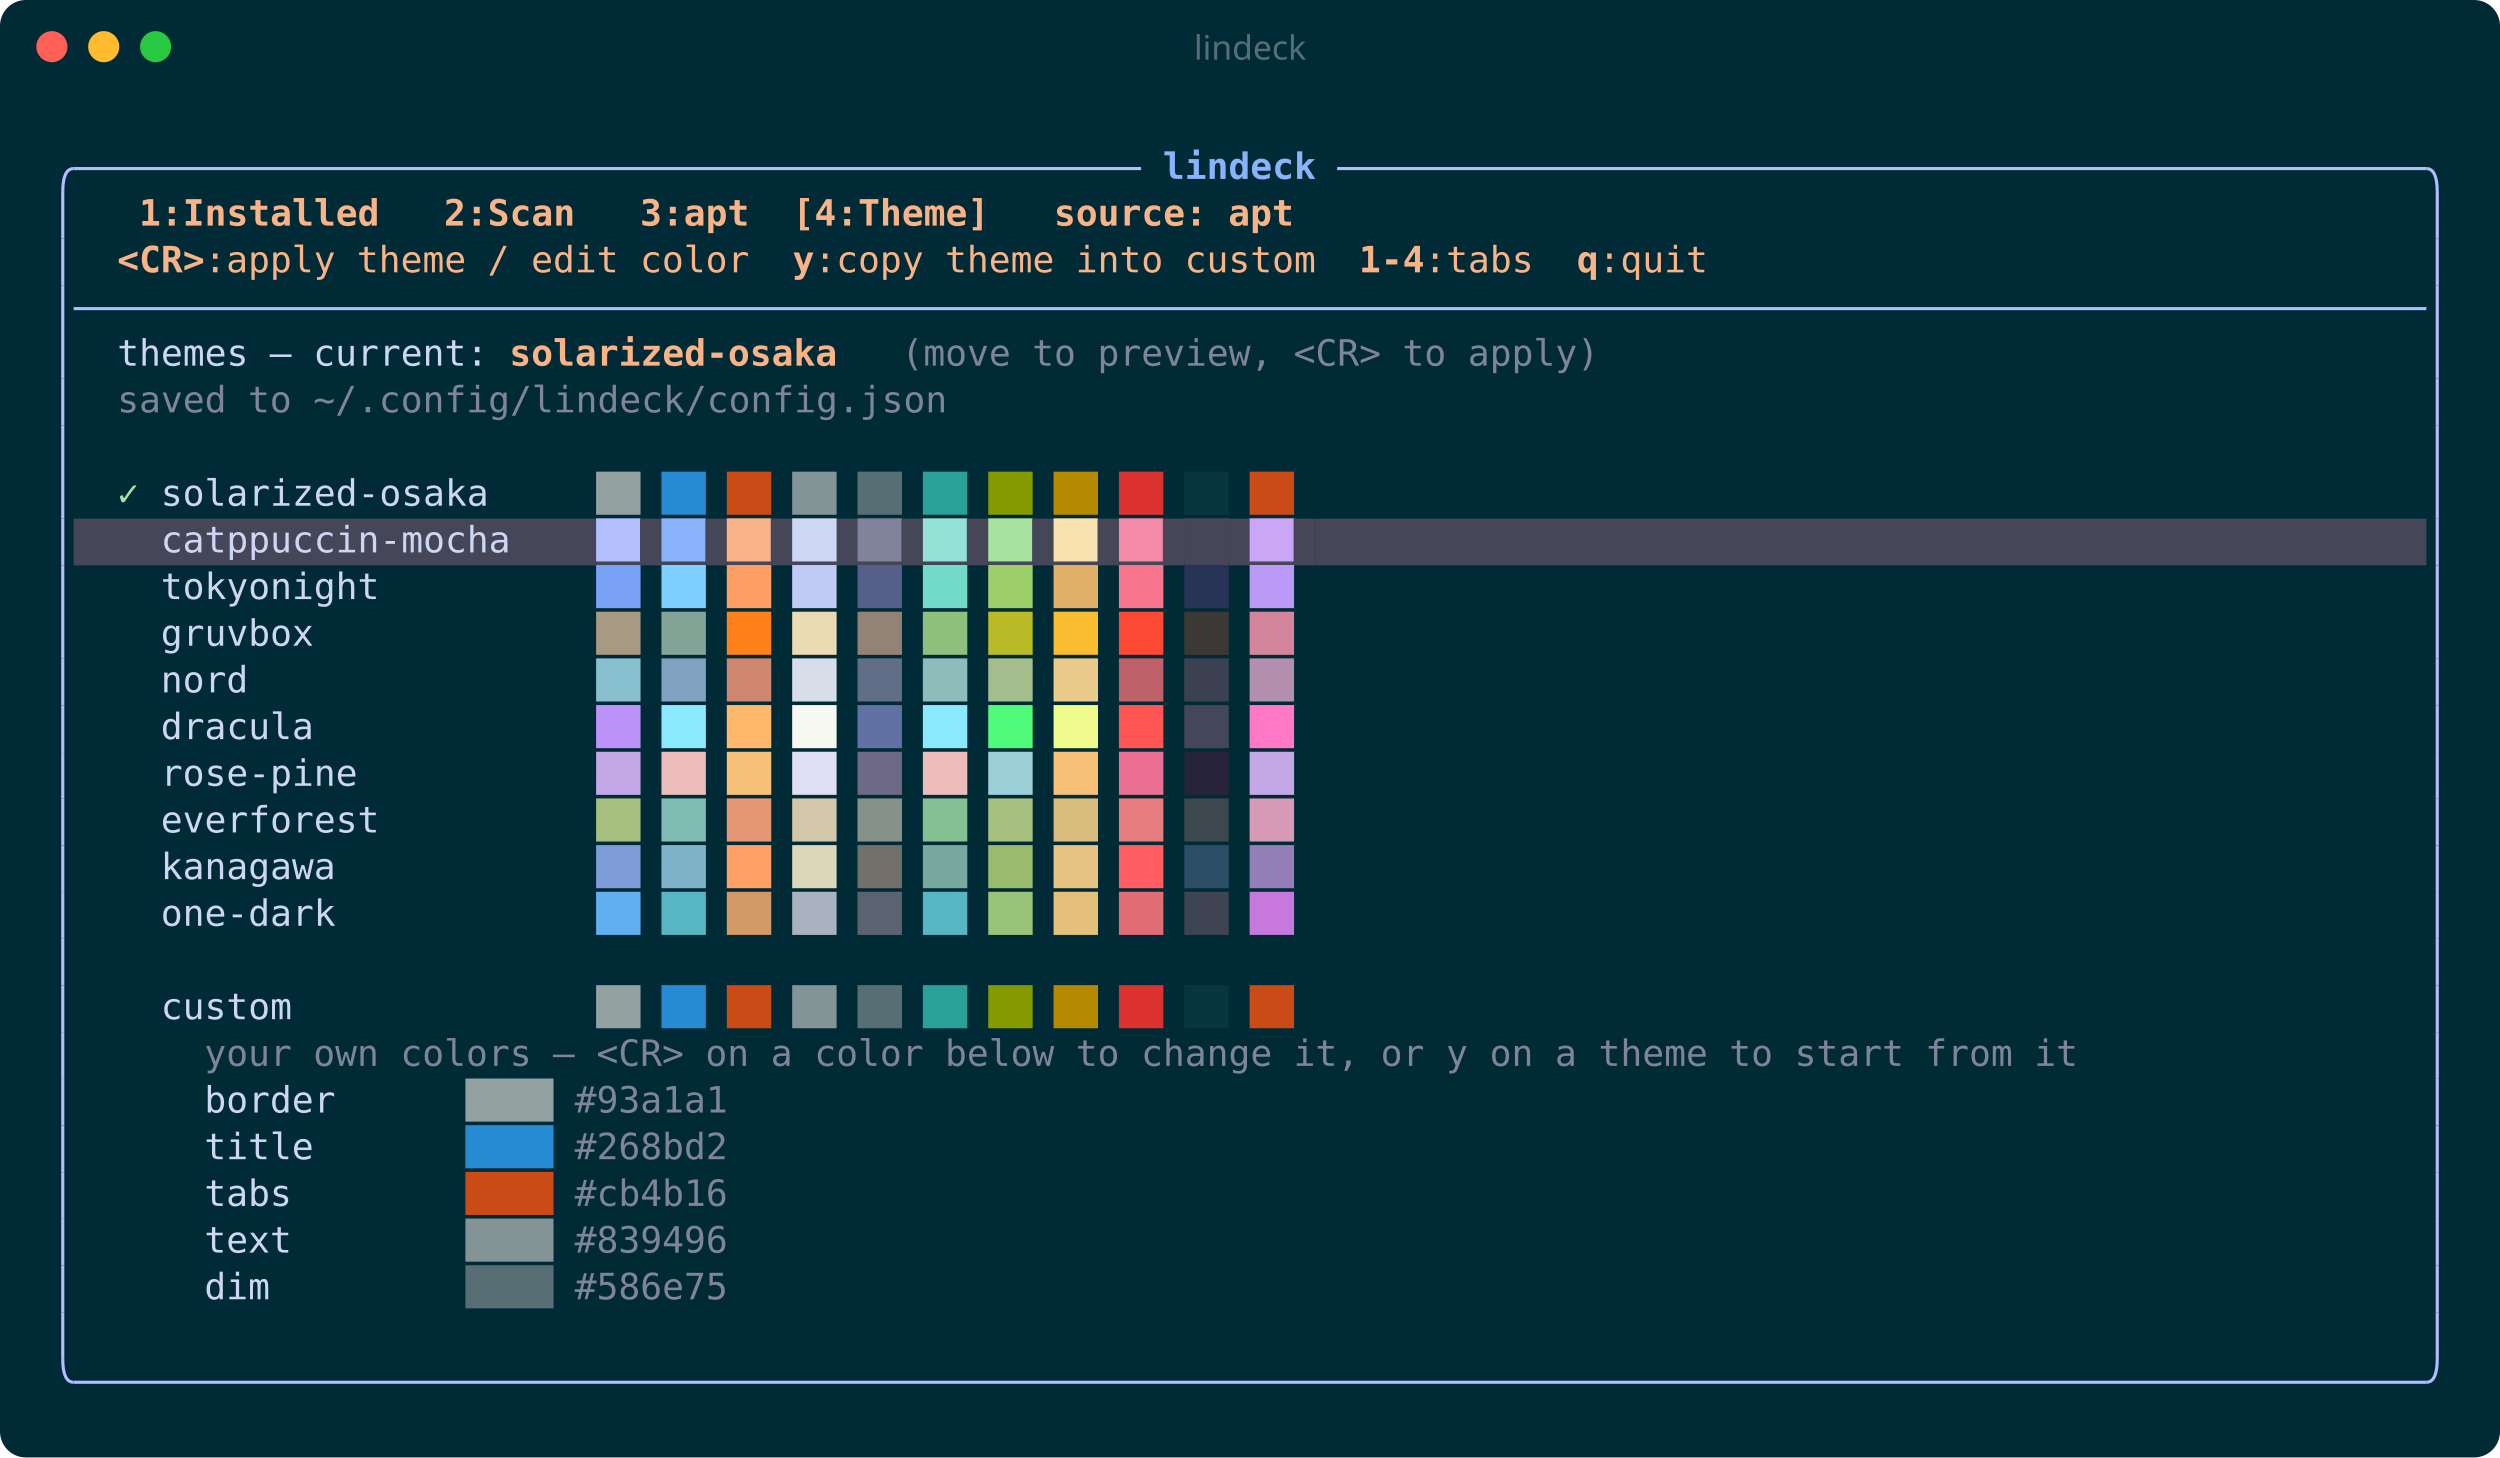
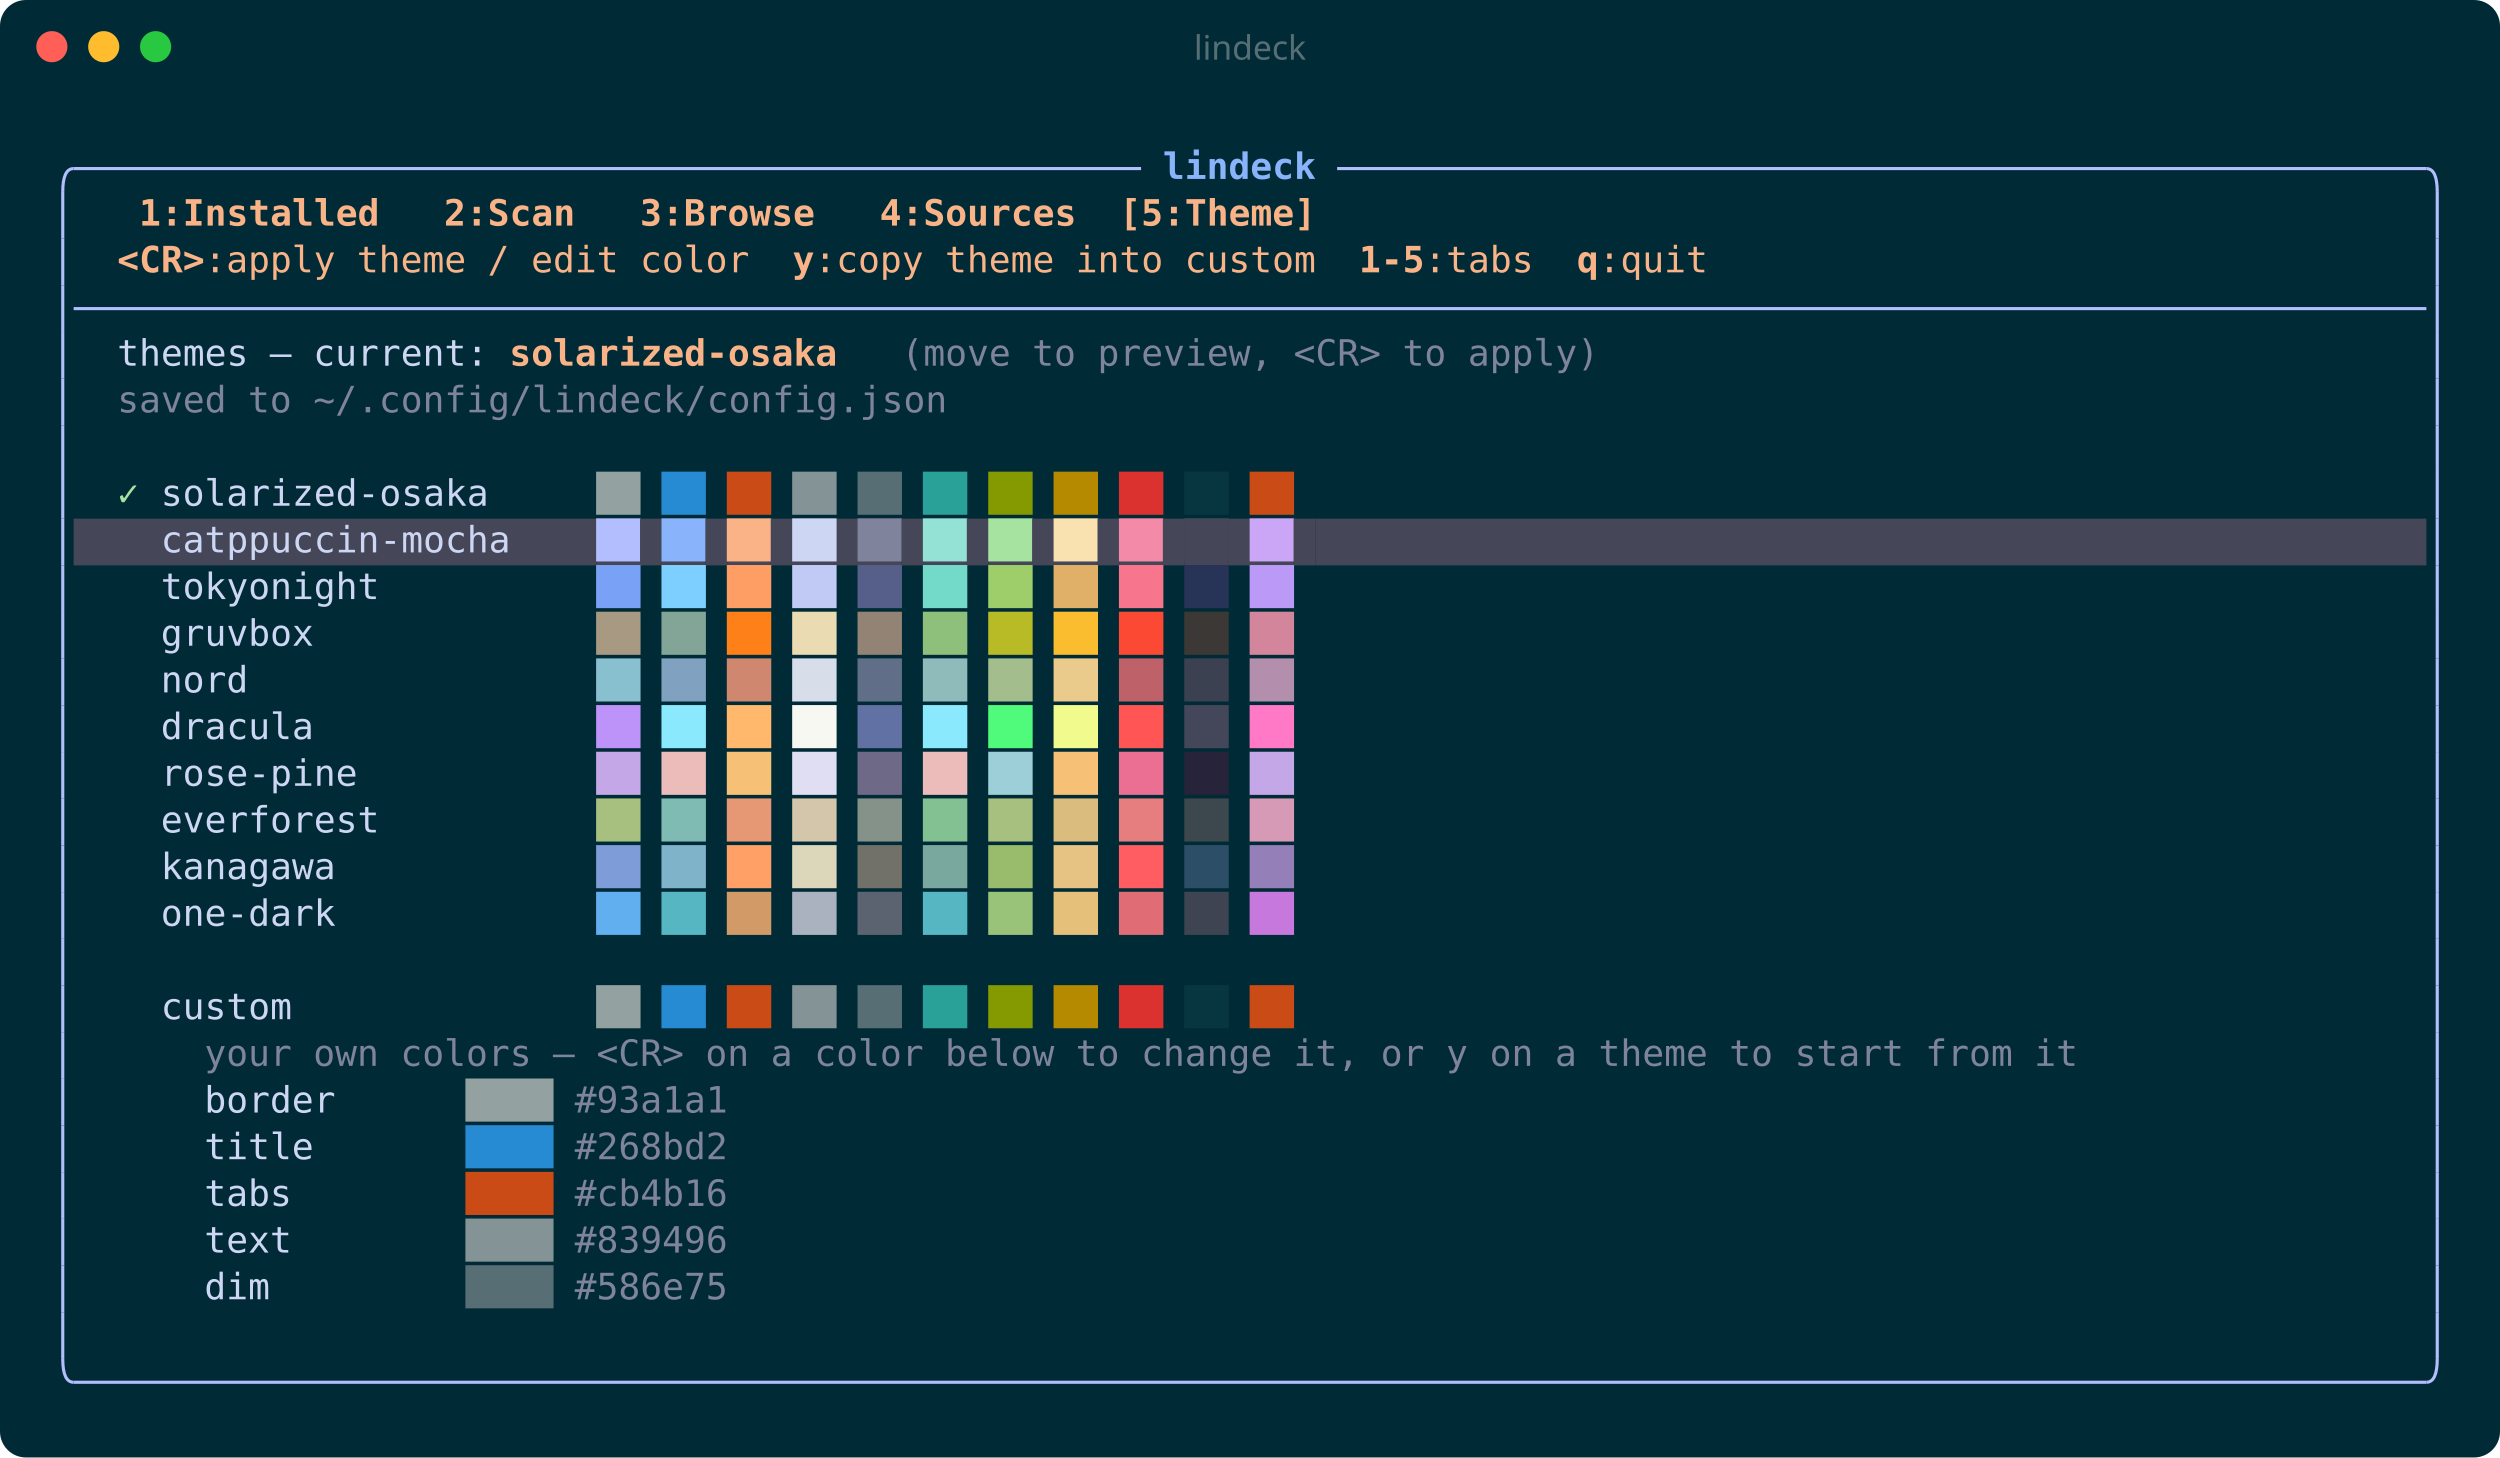
<svg xmlns="http://www.w3.org/2000/svg" width="964" height="562" viewBox="0 0 964 562">
  <rect width="100%" height="100%" rx="10" fill="#002b36" />
  <circle cx="20" cy="18" r="6" fill="#ff5f57" />
  <circle cx="40" cy="18" r="6" fill="#febc2e" />
  <circle cx="60" cy="18" r="6" fill="#28c840" />
  <text x="482" y="23" fill="#586e75" font-family="ui-sans-serif,system-ui,sans-serif" font-size="13" text-anchor="middle">lindeck</text>
  <g font-family="ui-monospace,SFMono-Regular,Menlo,Consolas,'DejaVu Sans Mono',monospace" font-size="14" xml:space="preserve">
    <path d="M28.4,65.0 Q24.2,65.0 24.2,74.0" stroke="#b3befe" stroke-width="1.2" fill="none" />
    <line x1="28.4" y1="65.0" x2="440.0" y2="65.0" stroke="#b3befe" stroke-width="1.2" fill="none" />
    <text x="448.4" y="69.0" fill="#89b3fa" font-weight="bold" textLength="58.8" lengthAdjust="spacingAndGlyphs">lindeck</text>
    <line x1="515.6" y1="65.0" x2="935.6" y2="65.0" stroke="#b3befe" stroke-width="1.2" fill="none" />
    <path d="M935.6,65.0 Q939.8,65.0 939.8,74.0" stroke="#b3befe" stroke-width="1.2" fill="none" />
    <line x1="24.2" y1="74.0" x2="24.2" y2="92.0" stroke="#b3befe" stroke-width="1.2" fill="none" />
    <text x="53.6" y="87.0" fill="#fab387" font-weight="bold" textLength="92.4" lengthAdjust="spacingAndGlyphs">1:Installed</text>
    <text x="171.2" y="87.0" fill="#fab387" font-weight="bold" textLength="50.4" lengthAdjust="spacingAndGlyphs">2:Scan</text>
-     <text x="246.8" y="87.0" fill="#fab387" font-weight="bold" textLength="42.0" lengthAdjust="spacingAndGlyphs">3:apt</text>
-     <text x="305.6" y="87.0" fill="#fab387" font-weight="bold" textLength="75.6" lengthAdjust="spacingAndGlyphs">[4:Theme]</text>
-     <text x="406.4" y="87.0" fill="#fab387" font-weight="bold" textLength="58.8" lengthAdjust="spacingAndGlyphs">source:</text>
-     <text x="473.6" y="87.0" fill="#fab387" font-weight="bold" textLength="25.2" lengthAdjust="spacingAndGlyphs">apt</text>
+     <text x="246.8" y="87.0" fill="#fab387" font-weight="bold" textLength="67.2" lengthAdjust="spacingAndGlyphs">3:Browse</text>
+     <text x="339.2" y="87.0" fill="#fab387" font-weight="bold" textLength="75.6" lengthAdjust="spacingAndGlyphs">4:Sources</text>
+     <text x="431.6" y="87.0" fill="#fab387" font-weight="bold" textLength="75.6" lengthAdjust="spacingAndGlyphs">[5:Theme]</text>
    <line x1="939.8" y1="74.0" x2="939.8" y2="92.0" stroke="#b3befe" stroke-width="1.2" fill="none" />
    <line x1="24.2" y1="92.0" x2="24.2" y2="110.0" stroke="#b3befe" stroke-width="1.2" fill="none" />
    <text x="45.2" y="105.0" fill="#fab387" font-weight="bold" textLength="33.6" lengthAdjust="spacingAndGlyphs">&lt;CR&gt;</text>
    <text x="78.8" y="105.0" fill="#fab387" textLength="50.4" lengthAdjust="spacingAndGlyphs">:apply</text>
    <text x="137.6" y="105.0" fill="#fab387" textLength="42.0" lengthAdjust="spacingAndGlyphs">theme</text>
    <text x="188.0" y="105.0" fill="#fab387" textLength="8.4" lengthAdjust="spacingAndGlyphs">/</text>
    <text x="204.8" y="105.0" fill="#fab387" textLength="33.6" lengthAdjust="spacingAndGlyphs">edit</text>
    <text x="246.8" y="105.0" fill="#fab387" textLength="42.0" lengthAdjust="spacingAndGlyphs">color</text>
    <text x="305.6" y="105.0" fill="#fab387" font-weight="bold" textLength="8.4" lengthAdjust="spacingAndGlyphs">y</text>
    <text x="314.0" y="105.0" fill="#fab387" textLength="42.0" lengthAdjust="spacingAndGlyphs">:copy</text>
    <text x="364.4" y="105.0" fill="#fab387" textLength="42.0" lengthAdjust="spacingAndGlyphs">theme</text>
    <text x="414.8" y="105.0" fill="#fab387" textLength="33.6" lengthAdjust="spacingAndGlyphs">into</text>
    <text x="456.8" y="105.0" fill="#fab387" textLength="50.4" lengthAdjust="spacingAndGlyphs">custom</text>
-     <text x="524.0" y="105.0" fill="#fab387" font-weight="bold" textLength="25.2" lengthAdjust="spacingAndGlyphs">1-4</text>
+     <text x="524.0" y="105.0" fill="#fab387" font-weight="bold" textLength="25.2" lengthAdjust="spacingAndGlyphs">1-5</text>
    <text x="549.2" y="105.0" fill="#fab387" textLength="42.0" lengthAdjust="spacingAndGlyphs">:tabs</text>
    <text x="608.0" y="105.0" fill="#fab387" font-weight="bold" textLength="8.4" lengthAdjust="spacingAndGlyphs">q</text>
    <text x="616.4" y="105.0" fill="#fab387" textLength="42.0" lengthAdjust="spacingAndGlyphs">:quit</text>
    <line x1="939.8" y1="92.0" x2="939.8" y2="110.0" stroke="#b3befe" stroke-width="1.2" fill="none" />
    <line x1="24.2" y1="110.0" x2="24.2" y2="128.0" stroke="#b3befe" stroke-width="1.2" fill="none" />
    <line x1="28.4" y1="119.0" x2="935.6" y2="119.0" stroke="#b3befe" stroke-width="1.2" fill="none" />
    <line x1="939.8" y1="110.0" x2="939.8" y2="128.0" stroke="#b3befe" stroke-width="1.2" fill="none" />
    <line x1="24.2" y1="128.0" x2="24.2" y2="146.0" stroke="#b3befe" stroke-width="1.2" fill="none" />
    <text x="45.2" y="141.0" fill="#cdd6f3" textLength="50.4" lengthAdjust="spacingAndGlyphs">themes</text>
    <text x="104.0" y="141.0" fill="#cdd6f3" textLength="8.4" lengthAdjust="spacingAndGlyphs">—</text>
    <text x="120.8" y="141.0" fill="#cdd6f3" textLength="67.2" lengthAdjust="spacingAndGlyphs">current:</text>
    <text x="196.4" y="141.0" fill="#fab387" font-weight="bold" textLength="126.0" lengthAdjust="spacingAndGlyphs">solarized-osaka</text>
    <text x="347.6" y="141.0" fill="#7f839c" textLength="42.0" lengthAdjust="spacingAndGlyphs">(move</text>
    <text x="398.0" y="141.0" fill="#7f839c" textLength="16.8" lengthAdjust="spacingAndGlyphs">to</text>
    <text x="423.2" y="141.0" fill="#7f839c" textLength="67.2" lengthAdjust="spacingAndGlyphs">preview,</text>
    <text x="498.8" y="141.0" fill="#7f839c" textLength="33.6" lengthAdjust="spacingAndGlyphs">&lt;CR&gt;</text>
    <text x="540.8" y="141.0" fill="#7f839c" textLength="16.8" lengthAdjust="spacingAndGlyphs">to</text>
    <text x="566.0" y="141.0" fill="#7f839c" textLength="50.4" lengthAdjust="spacingAndGlyphs">apply)</text>
    <line x1="939.8" y1="128.0" x2="939.8" y2="146.0" stroke="#b3befe" stroke-width="1.2" fill="none" />
    <line x1="24.2" y1="146.0" x2="24.2" y2="164.0" stroke="#b3befe" stroke-width="1.2" fill="none" />
    <text x="45.2" y="159.0" fill="#7f839c" textLength="42.0" lengthAdjust="spacingAndGlyphs">saved</text>
    <text x="95.6" y="159.0" fill="#7f839c" textLength="16.8" lengthAdjust="spacingAndGlyphs">to</text>
    <text x="120.8" y="159.0" fill="#7f839c" textLength="243.6" lengthAdjust="spacingAndGlyphs">~/.config/lindeck/config.json</text>
    <line x1="939.8" y1="146.0" x2="939.8" y2="164.0" stroke="#b3befe" stroke-width="1.2" fill="none" />
    <line x1="24.2" y1="164.0" x2="24.2" y2="182.0" stroke="#b3befe" stroke-width="1.2" fill="none" />
    <line x1="939.8" y1="164.0" x2="939.8" y2="182.0" stroke="#b3befe" stroke-width="1.2" fill="none" />
    <line x1="24.2" y1="182.0" x2="24.2" y2="200.0" stroke="#b3befe" stroke-width="1.2" fill="none" />
    <text x="45.2" y="195.0" fill="#a6e3a1" textLength="8.4" lengthAdjust="spacingAndGlyphs">✓</text>
    <text x="62.0" y="195.0" fill="#cdd6f3" textLength="126.0" lengthAdjust="spacingAndGlyphs">solarized-osaka</text>
    <text x="230.0" y="195.0" fill="#93a1a1" textLength="16.8" lengthAdjust="spacingAndGlyphs">██</text>
    <text x="255.2" y="195.0" fill="#268bd2" textLength="16.8" lengthAdjust="spacingAndGlyphs">██</text>
    <text x="280.4" y="195.0" fill="#cb4b16" textLength="16.8" lengthAdjust="spacingAndGlyphs">██</text>
    <text x="305.6" y="195.0" fill="#839396" textLength="16.8" lengthAdjust="spacingAndGlyphs">██</text>
    <text x="330.8" y="195.0" fill="#586e75" textLength="16.8" lengthAdjust="spacingAndGlyphs">██</text>
    <text x="356.0" y="195.0" fill="#2aa198" textLength="16.8" lengthAdjust="spacingAndGlyphs">██</text>
    <text x="381.2" y="195.0" fill="#859900" textLength="16.8" lengthAdjust="spacingAndGlyphs">██</text>
    <text x="406.4" y="195.0" fill="#b58900" textLength="16.8" lengthAdjust="spacingAndGlyphs">██</text>
    <text x="431.6" y="195.0" fill="#dc322f" textLength="16.8" lengthAdjust="spacingAndGlyphs">██</text>
    <text x="456.8" y="195.0" fill="#073641" textLength="16.8" lengthAdjust="spacingAndGlyphs">██</text>
    <text x="482.0" y="195.0" fill="#cb4b16" textLength="16.8" lengthAdjust="spacingAndGlyphs">██</text>
    <line x1="939.8" y1="182.0" x2="939.8" y2="200.0" stroke="#b3befe" stroke-width="1.2" fill="none" />
    <line x1="24.2" y1="200.0" x2="24.2" y2="218.0" stroke="#b3befe" stroke-width="1.2" fill="none" />
    <rect x="28.4" y="200.0" width="201.6" height="18" fill="#454759" />
    <text x="62.0" y="213.0" fill="#cdd6f3" textLength="134.4" lengthAdjust="spacingAndGlyphs">catppuccin-mocha</text>
    <rect x="230.0" y="200.0" width="16.8" height="18" fill="#454759" />
    <text x="230.0" y="213.0" fill="#b3befe" textLength="16.8" lengthAdjust="spacingAndGlyphs">██</text>
    <rect x="246.8" y="200.0" width="8.4" height="18" fill="#454759" />
    <rect x="255.2" y="200.0" width="16.8" height="18" fill="#454759" />
    <text x="255.2" y="213.0" fill="#89b3fa" textLength="16.8" lengthAdjust="spacingAndGlyphs">██</text>
    <rect x="272.0" y="200.0" width="8.4" height="18" fill="#454759" />
    <rect x="280.4" y="200.0" width="16.8" height="18" fill="#454759" />
    <text x="280.4" y="213.0" fill="#fab387" textLength="16.8" lengthAdjust="spacingAndGlyphs">██</text>
    <rect x="297.2" y="200.0" width="33.6" height="18" fill="#454759" />
    <text x="305.6" y="213.0" fill="#cdd6f3" textLength="16.8" lengthAdjust="spacingAndGlyphs">██</text>
    <rect x="330.8" y="200.0" width="16.8" height="18" fill="#454759" />
    <text x="330.8" y="213.0" fill="#7f839c" textLength="16.8" lengthAdjust="spacingAndGlyphs">██</text>
    <rect x="347.6" y="200.0" width="8.4" height="18" fill="#454759" />
    <rect x="356.0" y="200.0" width="16.8" height="18" fill="#454759" />
    <text x="356.0" y="213.0" fill="#93e2d5" textLength="16.8" lengthAdjust="spacingAndGlyphs">██</text>
    <rect x="372.8" y="200.0" width="8.4" height="18" fill="#454759" />
    <rect x="381.2" y="200.0" width="16.8" height="18" fill="#454759" />
    <text x="381.2" y="213.0" fill="#a6e3a1" textLength="16.8" lengthAdjust="spacingAndGlyphs">██</text>
    <rect x="398.0" y="200.0" width="8.4" height="18" fill="#454759" />
    <rect x="406.4" y="200.0" width="16.8" height="18" fill="#454759" />
    <text x="406.4" y="213.0" fill="#f9e2af" textLength="16.8" lengthAdjust="spacingAndGlyphs">██</text>
    <rect x="423.2" y="200.0" width="8.4" height="18" fill="#454759" />
    <rect x="431.6" y="200.0" width="16.8" height="18" fill="#454759" />
    <text x="431.6" y="213.0" fill="#f38ba8" textLength="16.8" lengthAdjust="spacingAndGlyphs">██</text>
    <rect x="448.4" y="200.0" width="8.4" height="18" fill="#454759" />
    <rect x="456.8" y="200.0" width="16.8" height="18" fill="#454759" />
    <text x="456.8" y="213.0" fill="#454759" textLength="16.8" lengthAdjust="spacingAndGlyphs">██</text>
    <rect x="473.6" y="200.0" width="8.4" height="18" fill="#454759" />
    <rect x="482.0" y="200.0" width="16.8" height="18" fill="#454759" />
    <text x="482.0" y="213.0" fill="#cba6f7" textLength="16.8" lengthAdjust="spacingAndGlyphs">██</text>
    <rect x="498.8" y="200.0" width="8.4" height="18" fill="#454759" />
    <rect x="507.2" y="200.0" width="428.4" height="18" fill="#454759" />
    <line x1="939.8" y1="200.0" x2="939.8" y2="218.0" stroke="#b3befe" stroke-width="1.2" fill="none" />
    <line x1="24.2" y1="218.0" x2="24.2" y2="236.0" stroke="#b3befe" stroke-width="1.2" fill="none" />
    <text x="62.0" y="231.0" fill="#cdd6f3" textLength="84.0" lengthAdjust="spacingAndGlyphs">tokyonight</text>
    <text x="230.0" y="231.0" fill="#79a2f7" textLength="16.8" lengthAdjust="spacingAndGlyphs">██</text>
    <text x="255.2" y="231.0" fill="#7dcfff" textLength="16.8" lengthAdjust="spacingAndGlyphs">██</text>
    <text x="280.4" y="231.0" fill="#ff9e64" textLength="16.8" lengthAdjust="spacingAndGlyphs">██</text>
    <text x="305.6" y="231.0" fill="#c0caf5" textLength="16.8" lengthAdjust="spacingAndGlyphs">██</text>
    <text x="330.8" y="231.0" fill="#565f89" textLength="16.8" lengthAdjust="spacingAndGlyphs">██</text>
    <text x="356.0" y="231.0" fill="#73daca" textLength="16.8" lengthAdjust="spacingAndGlyphs">██</text>
    <text x="381.2" y="231.0" fill="#9ece69" textLength="16.8" lengthAdjust="spacingAndGlyphs">██</text>
    <text x="406.4" y="231.0" fill="#e0af68" textLength="16.8" lengthAdjust="spacingAndGlyphs">██</text>
    <text x="431.6" y="231.0" fill="#f7768e" textLength="16.8" lengthAdjust="spacingAndGlyphs">██</text>
    <text x="456.8" y="231.0" fill="#283457" textLength="16.8" lengthAdjust="spacingAndGlyphs">██</text>
    <text x="482.0" y="231.0" fill="#bb9af7" textLength="16.8" lengthAdjust="spacingAndGlyphs">██</text>
    <line x1="939.8" y1="218.0" x2="939.8" y2="236.0" stroke="#b3befe" stroke-width="1.2" fill="none" />
    <line x1="24.2" y1="236.0" x2="24.2" y2="254.0" stroke="#b3befe" stroke-width="1.2" fill="none" />
    <text x="62.0" y="249.0" fill="#cdd6f3" textLength="58.8" lengthAdjust="spacingAndGlyphs">gruvbox</text>
    <text x="230.0" y="249.0" fill="#a89983" textLength="16.8" lengthAdjust="spacingAndGlyphs">██</text>
    <text x="255.2" y="249.0" fill="#83a598" textLength="16.8" lengthAdjust="spacingAndGlyphs">██</text>
    <text x="280.4" y="249.0" fill="#fe8019" textLength="16.8" lengthAdjust="spacingAndGlyphs">██</text>
    <text x="305.6" y="249.0" fill="#ebdbb2" textLength="16.8" lengthAdjust="spacingAndGlyphs">██</text>
    <text x="330.8" y="249.0" fill="#928374" textLength="16.8" lengthAdjust="spacingAndGlyphs">██</text>
    <text x="356.0" y="249.0" fill="#8ec07c" textLength="16.8" lengthAdjust="spacingAndGlyphs">██</text>
    <text x="381.2" y="249.0" fill="#b8bb26" textLength="16.8" lengthAdjust="spacingAndGlyphs">██</text>
    <text x="406.4" y="249.0" fill="#fabd2f" textLength="16.8" lengthAdjust="spacingAndGlyphs">██</text>
    <text x="431.6" y="249.0" fill="#fb4934" textLength="16.8" lengthAdjust="spacingAndGlyphs">██</text>
    <text x="456.8" y="249.0" fill="#3c3836" textLength="16.8" lengthAdjust="spacingAndGlyphs">██</text>
    <text x="482.0" y="249.0" fill="#d3869b" textLength="16.8" lengthAdjust="spacingAndGlyphs">██</text>
    <line x1="939.8" y1="236.0" x2="939.8" y2="254.0" stroke="#b3befe" stroke-width="1.2" fill="none" />
    <line x1="24.2" y1="254.0" x2="24.2" y2="272.0" stroke="#b3befe" stroke-width="1.2" fill="none" />
    <text x="62.0" y="267.0" fill="#cdd6f3" textLength="33.6" lengthAdjust="spacingAndGlyphs">nord</text>
    <text x="230.0" y="267.0" fill="#88c0d0" textLength="16.8" lengthAdjust="spacingAndGlyphs">██</text>
    <text x="255.2" y="267.0" fill="#81a1c1" textLength="16.8" lengthAdjust="spacingAndGlyphs">██</text>
    <text x="280.4" y="267.0" fill="#d08770" textLength="16.8" lengthAdjust="spacingAndGlyphs">██</text>
    <text x="305.6" y="267.0" fill="#d8dee9" textLength="16.8" lengthAdjust="spacingAndGlyphs">██</text>
    <text x="330.8" y="267.0" fill="#616e88" textLength="16.8" lengthAdjust="spacingAndGlyphs">██</text>
    <text x="356.0" y="267.0" fill="#8fbcbb" textLength="16.8" lengthAdjust="spacingAndGlyphs">██</text>
    <text x="381.2" y="267.0" fill="#a3be8c" textLength="16.8" lengthAdjust="spacingAndGlyphs">██</text>
    <text x="406.4" y="267.0" fill="#ebcb8b" textLength="16.8" lengthAdjust="spacingAndGlyphs">██</text>
    <text x="431.6" y="267.0" fill="#bf6169" textLength="16.8" lengthAdjust="spacingAndGlyphs">██</text>
    <text x="456.8" y="267.0" fill="#3b4151" textLength="16.8" lengthAdjust="spacingAndGlyphs">██</text>
    <text x="482.0" y="267.0" fill="#b38ead" textLength="16.8" lengthAdjust="spacingAndGlyphs">██</text>
    <line x1="939.8" y1="254.0" x2="939.8" y2="272.0" stroke="#b3befe" stroke-width="1.2" fill="none" />
    <line x1="24.2" y1="272.0" x2="24.2" y2="290.0" stroke="#b3befe" stroke-width="1.2" fill="none" />
    <text x="62.0" y="285.0" fill="#cdd6f3" textLength="58.8" lengthAdjust="spacingAndGlyphs">dracula</text>
    <text x="230.0" y="285.0" fill="#bd93f9" textLength="16.8" lengthAdjust="spacingAndGlyphs">██</text>
    <text x="255.2" y="285.0" fill="#8be9fd" textLength="16.8" lengthAdjust="spacingAndGlyphs">██</text>
    <text x="280.4" y="285.0" fill="#ffb86c" textLength="16.8" lengthAdjust="spacingAndGlyphs">██</text>
    <text x="305.6" y="285.0" fill="#f8f8f2" textLength="16.8" lengthAdjust="spacingAndGlyphs">██</text>
    <text x="330.8" y="285.0" fill="#6171a3" textLength="16.8" lengthAdjust="spacingAndGlyphs">██</text>
    <text x="356.0" y="285.0" fill="#8be9fd" textLength="16.8" lengthAdjust="spacingAndGlyphs">██</text>
    <text x="381.2" y="285.0" fill="#50fa7b" textLength="16.8" lengthAdjust="spacingAndGlyphs">██</text>
    <text x="406.4" y="285.0" fill="#f1fa8c" textLength="16.8" lengthAdjust="spacingAndGlyphs">██</text>
    <text x="431.6" y="285.0" fill="#ff5555" textLength="16.8" lengthAdjust="spacingAndGlyphs">██</text>
    <text x="456.8" y="285.0" fill="#444759" textLength="16.8" lengthAdjust="spacingAndGlyphs">██</text>
    <text x="482.0" y="285.0" fill="#ff79c6" textLength="16.8" lengthAdjust="spacingAndGlyphs">██</text>
    <line x1="939.8" y1="272.0" x2="939.8" y2="290.0" stroke="#b3befe" stroke-width="1.2" fill="none" />
    <line x1="24.2" y1="290.0" x2="24.2" y2="308.0" stroke="#b3befe" stroke-width="1.2" fill="none" />
    <text x="62.0" y="303.0" fill="#cdd6f3" textLength="75.6" lengthAdjust="spacingAndGlyphs">rose-pine</text>
    <text x="230.0" y="303.0" fill="#c3a7e7" textLength="16.8" lengthAdjust="spacingAndGlyphs">██</text>
    <text x="255.2" y="303.0" fill="#ebbcba" textLength="16.8" lengthAdjust="spacingAndGlyphs">██</text>
    <text x="280.4" y="303.0" fill="#f6c177" textLength="16.8" lengthAdjust="spacingAndGlyphs">██</text>
    <text x="305.6" y="303.0" fill="#e0def3" textLength="16.8" lengthAdjust="spacingAndGlyphs">██</text>
    <text x="330.8" y="303.0" fill="#6e6986" textLength="16.8" lengthAdjust="spacingAndGlyphs">██</text>
    <text x="356.0" y="303.0" fill="#ebbcba" textLength="16.8" lengthAdjust="spacingAndGlyphs">██</text>
    <text x="381.2" y="303.0" fill="#9ccfd8" textLength="16.8" lengthAdjust="spacingAndGlyphs">██</text>
    <text x="406.4" y="303.0" fill="#f6c177" textLength="16.8" lengthAdjust="spacingAndGlyphs">██</text>
    <text x="431.6" y="303.0" fill="#eb6f92" textLength="16.8" lengthAdjust="spacingAndGlyphs">██</text>
    <text x="456.8" y="303.0" fill="#26233a" textLength="16.8" lengthAdjust="spacingAndGlyphs">██</text>
    <text x="482.0" y="303.0" fill="#c3a7e7" textLength="16.8" lengthAdjust="spacingAndGlyphs">██</text>
    <line x1="939.8" y1="290.0" x2="939.8" y2="308.0" stroke="#b3befe" stroke-width="1.2" fill="none" />
    <line x1="24.2" y1="308.0" x2="24.2" y2="326.0" stroke="#b3befe" stroke-width="1.2" fill="none" />
    <text x="62.0" y="321.0" fill="#cdd6f3" textLength="84.0" lengthAdjust="spacingAndGlyphs">everforest</text>
    <text x="230.0" y="321.0" fill="#a7c080" textLength="16.8" lengthAdjust="spacingAndGlyphs">██</text>
    <text x="255.2" y="321.0" fill="#7fbbb3" textLength="16.8" lengthAdjust="spacingAndGlyphs">██</text>
    <text x="280.4" y="321.0" fill="#e69875" textLength="16.8" lengthAdjust="spacingAndGlyphs">██</text>
    <text x="305.6" y="321.0" fill="#d3c6aa" textLength="16.8" lengthAdjust="spacingAndGlyphs">██</text>
    <text x="330.8" y="321.0" fill="#859289" textLength="16.8" lengthAdjust="spacingAndGlyphs">██</text>
    <text x="356.0" y="321.0" fill="#83c092" textLength="16.8" lengthAdjust="spacingAndGlyphs">██</text>
    <text x="381.2" y="321.0" fill="#a7c080" textLength="16.8" lengthAdjust="spacingAndGlyphs">██</text>
    <text x="406.4" y="321.0" fill="#dbbc7f" textLength="16.8" lengthAdjust="spacingAndGlyphs">██</text>
    <text x="431.6" y="321.0" fill="#e67e80" textLength="16.8" lengthAdjust="spacingAndGlyphs">██</text>
    <text x="456.8" y="321.0" fill="#3c484d" textLength="16.8" lengthAdjust="spacingAndGlyphs">██</text>
    <text x="482.0" y="321.0" fill="#d699b6" textLength="16.8" lengthAdjust="spacingAndGlyphs">██</text>
    <line x1="939.8" y1="308.0" x2="939.8" y2="326.0" stroke="#b3befe" stroke-width="1.2" fill="none" />
    <line x1="24.2" y1="326.0" x2="24.2" y2="344.0" stroke="#b3befe" stroke-width="1.2" fill="none" />
    <text x="62.0" y="339.0" fill="#cdd6f3" textLength="67.2" lengthAdjust="spacingAndGlyphs">kanagawa</text>
    <text x="230.0" y="339.0" fill="#7e9cd8" textLength="16.8" lengthAdjust="spacingAndGlyphs">██</text>
    <text x="255.2" y="339.0" fill="#7fb3ca" textLength="16.8" lengthAdjust="spacingAndGlyphs">██</text>
    <text x="280.4" y="339.0" fill="#ffa066" textLength="16.8" lengthAdjust="spacingAndGlyphs">██</text>
    <text x="305.6" y="339.0" fill="#dcd7ba" textLength="16.8" lengthAdjust="spacingAndGlyphs">██</text>
    <text x="330.8" y="339.0" fill="#717169" textLength="16.8" lengthAdjust="spacingAndGlyphs">██</text>
    <text x="356.0" y="339.0" fill="#79a89f" textLength="16.8" lengthAdjust="spacingAndGlyphs">██</text>
    <text x="381.2" y="339.0" fill="#98bb6c" textLength="16.8" lengthAdjust="spacingAndGlyphs">██</text>
    <text x="406.4" y="339.0" fill="#e6c383" textLength="16.8" lengthAdjust="spacingAndGlyphs">██</text>
    <text x="431.6" y="339.0" fill="#ff5d61" textLength="16.8" lengthAdjust="spacingAndGlyphs">██</text>
    <text x="456.8" y="339.0" fill="#2c4f67" textLength="16.8" lengthAdjust="spacingAndGlyphs">██</text>
    <text x="482.0" y="339.0" fill="#957fb8" textLength="16.8" lengthAdjust="spacingAndGlyphs">██</text>
    <line x1="939.8" y1="326.0" x2="939.8" y2="344.0" stroke="#b3befe" stroke-width="1.2" fill="none" />
    <line x1="24.2" y1="344.0" x2="24.2" y2="362.0" stroke="#b3befe" stroke-width="1.2" fill="none" />
    <text x="62.0" y="357.0" fill="#cdd6f3" textLength="67.2" lengthAdjust="spacingAndGlyphs">one-dark</text>
    <text x="230.0" y="357.0" fill="#61afef" textLength="16.8" lengthAdjust="spacingAndGlyphs">██</text>
    <text x="255.2" y="357.0" fill="#56b6c2" textLength="16.8" lengthAdjust="spacingAndGlyphs">██</text>
    <text x="280.4" y="357.0" fill="#d19a66" textLength="16.8" lengthAdjust="spacingAndGlyphs">██</text>
    <text x="305.6" y="357.0" fill="#abb2bf" textLength="16.8" lengthAdjust="spacingAndGlyphs">██</text>
    <text x="330.8" y="357.0" fill="#5c6370" textLength="16.8" lengthAdjust="spacingAndGlyphs">██</text>
    <text x="356.0" y="357.0" fill="#56b6c2" textLength="16.8" lengthAdjust="spacingAndGlyphs">██</text>
    <text x="381.2" y="357.0" fill="#98c379" textLength="16.8" lengthAdjust="spacingAndGlyphs">██</text>
    <text x="406.4" y="357.0" fill="#e5c07b" textLength="16.8" lengthAdjust="spacingAndGlyphs">██</text>
    <text x="431.6" y="357.0" fill="#e06c75" textLength="16.8" lengthAdjust="spacingAndGlyphs">██</text>
    <text x="456.8" y="357.0" fill="#3e4451" textLength="16.8" lengthAdjust="spacingAndGlyphs">██</text>
    <text x="482.0" y="357.0" fill="#c678dd" textLength="16.8" lengthAdjust="spacingAndGlyphs">██</text>
    <line x1="939.8" y1="344.0" x2="939.8" y2="362.0" stroke="#b3befe" stroke-width="1.2" fill="none" />
    <line x1="24.2" y1="362.0" x2="24.2" y2="380.0" stroke="#b3befe" stroke-width="1.2" fill="none" />
    <line x1="939.8" y1="362.0" x2="939.8" y2="380.0" stroke="#b3befe" stroke-width="1.2" fill="none" />
    <line x1="24.2" y1="380.0" x2="24.2" y2="398.0" stroke="#b3befe" stroke-width="1.2" fill="none" />
    <text x="62.0" y="393.0" fill="#cdd6f3" textLength="50.4" lengthAdjust="spacingAndGlyphs">custom</text>
    <text x="230.0" y="393.0" fill="#93a1a1" textLength="16.8" lengthAdjust="spacingAndGlyphs">██</text>
    <text x="255.2" y="393.0" fill="#268bd2" textLength="16.8" lengthAdjust="spacingAndGlyphs">██</text>
    <text x="280.4" y="393.0" fill="#cb4b16" textLength="16.8" lengthAdjust="spacingAndGlyphs">██</text>
    <text x="305.6" y="393.0" fill="#839396" textLength="16.8" lengthAdjust="spacingAndGlyphs">██</text>
    <text x="330.8" y="393.0" fill="#586e75" textLength="16.8" lengthAdjust="spacingAndGlyphs">██</text>
    <text x="356.0" y="393.0" fill="#2aa198" textLength="16.8" lengthAdjust="spacingAndGlyphs">██</text>
    <text x="381.2" y="393.0" fill="#859900" textLength="16.8" lengthAdjust="spacingAndGlyphs">██</text>
    <text x="406.4" y="393.0" fill="#b58900" textLength="16.8" lengthAdjust="spacingAndGlyphs">██</text>
    <text x="431.6" y="393.0" fill="#dc322f" textLength="16.8" lengthAdjust="spacingAndGlyphs">██</text>
    <text x="456.8" y="393.0" fill="#073641" textLength="16.8" lengthAdjust="spacingAndGlyphs">██</text>
    <text x="482.0" y="393.0" fill="#cb4b16" textLength="16.8" lengthAdjust="spacingAndGlyphs">██</text>
    <line x1="939.8" y1="380.0" x2="939.8" y2="398.0" stroke="#b3befe" stroke-width="1.2" fill="none" />
    <line x1="24.2" y1="398.0" x2="24.2" y2="416.0" stroke="#b3befe" stroke-width="1.2" fill="none" />
    <text x="78.8" y="411.0" fill="#7f839c" textLength="33.6" lengthAdjust="spacingAndGlyphs">your</text>
    <text x="120.8" y="411.0" fill="#7f839c" textLength="25.2" lengthAdjust="spacingAndGlyphs">own</text>
    <text x="154.4" y="411.0" fill="#7f839c" textLength="50.4" lengthAdjust="spacingAndGlyphs">colors</text>
    <text x="213.2" y="411.0" fill="#7f839c" textLength="8.4" lengthAdjust="spacingAndGlyphs">—</text>
    <text x="230.0" y="411.0" fill="#7f839c" textLength="33.6" lengthAdjust="spacingAndGlyphs">&lt;CR&gt;</text>
    <text x="272.0" y="411.0" fill="#7f839c" textLength="16.8" lengthAdjust="spacingAndGlyphs">on</text>
    <text x="297.2" y="411.0" fill="#7f839c" textLength="8.4" lengthAdjust="spacingAndGlyphs">a</text>
    <text x="314.0" y="411.0" fill="#7f839c" textLength="42.0" lengthAdjust="spacingAndGlyphs">color</text>
    <text x="364.4" y="411.0" fill="#7f839c" textLength="42.0" lengthAdjust="spacingAndGlyphs">below</text>
    <text x="414.8" y="411.0" fill="#7f839c" textLength="16.8" lengthAdjust="spacingAndGlyphs">to</text>
    <text x="440.0" y="411.0" fill="#7f839c" textLength="50.4" lengthAdjust="spacingAndGlyphs">change</text>
    <text x="498.8" y="411.0" fill="#7f839c" textLength="25.2" lengthAdjust="spacingAndGlyphs">it,</text>
    <text x="532.4" y="411.0" fill="#7f839c" textLength="16.8" lengthAdjust="spacingAndGlyphs">or</text>
    <text x="557.6" y="411.0" fill="#7f839c" textLength="8.4" lengthAdjust="spacingAndGlyphs">y</text>
    <text x="574.4" y="411.0" fill="#7f839c" textLength="16.8" lengthAdjust="spacingAndGlyphs">on</text>
    <text x="599.6" y="411.0" fill="#7f839c" textLength="8.4" lengthAdjust="spacingAndGlyphs">a</text>
    <text x="616.4" y="411.0" fill="#7f839c" textLength="42.0" lengthAdjust="spacingAndGlyphs">theme</text>
    <text x="666.8" y="411.0" fill="#7f839c" textLength="16.8" lengthAdjust="spacingAndGlyphs">to</text>
    <text x="692.0" y="411.0" fill="#7f839c" textLength="42.0" lengthAdjust="spacingAndGlyphs">start</text>
    <text x="742.4" y="411.0" fill="#7f839c" textLength="33.6" lengthAdjust="spacingAndGlyphs">from</text>
    <text x="784.4" y="411.0" fill="#7f839c" textLength="16.8" lengthAdjust="spacingAndGlyphs">it</text>
    <line x1="939.8" y1="398.0" x2="939.8" y2="416.0" stroke="#b3befe" stroke-width="1.2" fill="none" />
    <line x1="24.2" y1="416.0" x2="24.2" y2="434.0" stroke="#b3befe" stroke-width="1.2" fill="none" />
    <text x="78.8" y="429.0" fill="#cdd6f3" textLength="50.4" lengthAdjust="spacingAndGlyphs">border</text>
    <text x="179.6" y="429.0" fill="#93a1a1" textLength="33.6" lengthAdjust="spacingAndGlyphs">████</text>
    <text x="221.6" y="429.0" fill="#7f839c" textLength="58.8" lengthAdjust="spacingAndGlyphs">#93a1a1</text>
    <line x1="939.8" y1="416.0" x2="939.8" y2="434.0" stroke="#b3befe" stroke-width="1.2" fill="none" />
    <line x1="24.2" y1="434.0" x2="24.2" y2="452.0" stroke="#b3befe" stroke-width="1.2" fill="none" />
    <text x="78.8" y="447.0" fill="#cdd6f3" textLength="42.0" lengthAdjust="spacingAndGlyphs">title</text>
    <text x="179.6" y="447.0" fill="#268bd2" textLength="33.6" lengthAdjust="spacingAndGlyphs">████</text>
    <text x="221.6" y="447.0" fill="#7f839c" textLength="58.8" lengthAdjust="spacingAndGlyphs">#268bd2</text>
    <line x1="939.8" y1="434.0" x2="939.8" y2="452.0" stroke="#b3befe" stroke-width="1.2" fill="none" />
    <line x1="24.2" y1="452.0" x2="24.2" y2="470.0" stroke="#b3befe" stroke-width="1.2" fill="none" />
    <text x="78.8" y="465.0" fill="#cdd6f3" textLength="33.6" lengthAdjust="spacingAndGlyphs">tabs</text>
    <text x="179.6" y="465.0" fill="#cb4b16" textLength="33.6" lengthAdjust="spacingAndGlyphs">████</text>
    <text x="221.6" y="465.0" fill="#7f839c" textLength="58.8" lengthAdjust="spacingAndGlyphs">#cb4b16</text>
    <line x1="939.8" y1="452.0" x2="939.8" y2="470.0" stroke="#b3befe" stroke-width="1.2" fill="none" />
    <line x1="24.2" y1="470.0" x2="24.2" y2="488.0" stroke="#b3befe" stroke-width="1.2" fill="none" />
    <text x="78.8" y="483.0" fill="#cdd6f3" textLength="33.6" lengthAdjust="spacingAndGlyphs">text</text>
    <text x="179.6" y="483.0" fill="#839396" textLength="33.6" lengthAdjust="spacingAndGlyphs">████</text>
    <text x="221.6" y="483.0" fill="#7f839c" textLength="58.8" lengthAdjust="spacingAndGlyphs">#839496</text>
    <line x1="939.8" y1="470.0" x2="939.8" y2="488.0" stroke="#b3befe" stroke-width="1.2" fill="none" />
    <line x1="24.2" y1="488.0" x2="24.2" y2="506.0" stroke="#b3befe" stroke-width="1.2" fill="none" />
    <text x="78.8" y="501.0" fill="#cdd6f3" textLength="25.2" lengthAdjust="spacingAndGlyphs">dim</text>
    <text x="179.6" y="501.0" fill="#586e75" textLength="33.6" lengthAdjust="spacingAndGlyphs">████</text>
    <text x="221.6" y="501.0" fill="#7f839c" textLength="58.8" lengthAdjust="spacingAndGlyphs">#586e75</text>
    <line x1="939.8" y1="488.0" x2="939.8" y2="506.0" stroke="#b3befe" stroke-width="1.2" fill="none" />
    <line x1="24.2" y1="506.0" x2="24.2" y2="524.0" stroke="#b3befe" stroke-width="1.2" fill="none" />
    <line x1="939.8" y1="506.0" x2="939.8" y2="524.0" stroke="#b3befe" stroke-width="1.2" fill="none" />
    <path d="M24.2,524.0 Q24.2,533.0 28.4,533.0" stroke="#b3befe" stroke-width="1.2" fill="none" />
    <line x1="28.4" y1="533.0" x2="935.6" y2="533.0" stroke="#b3befe" stroke-width="1.2" fill="none" />
    <path d="M939.8,524.0 Q939.8,533.0 935.6,533.0" stroke="#b3befe" stroke-width="1.2" fill="none" />
  </g>
</svg>
